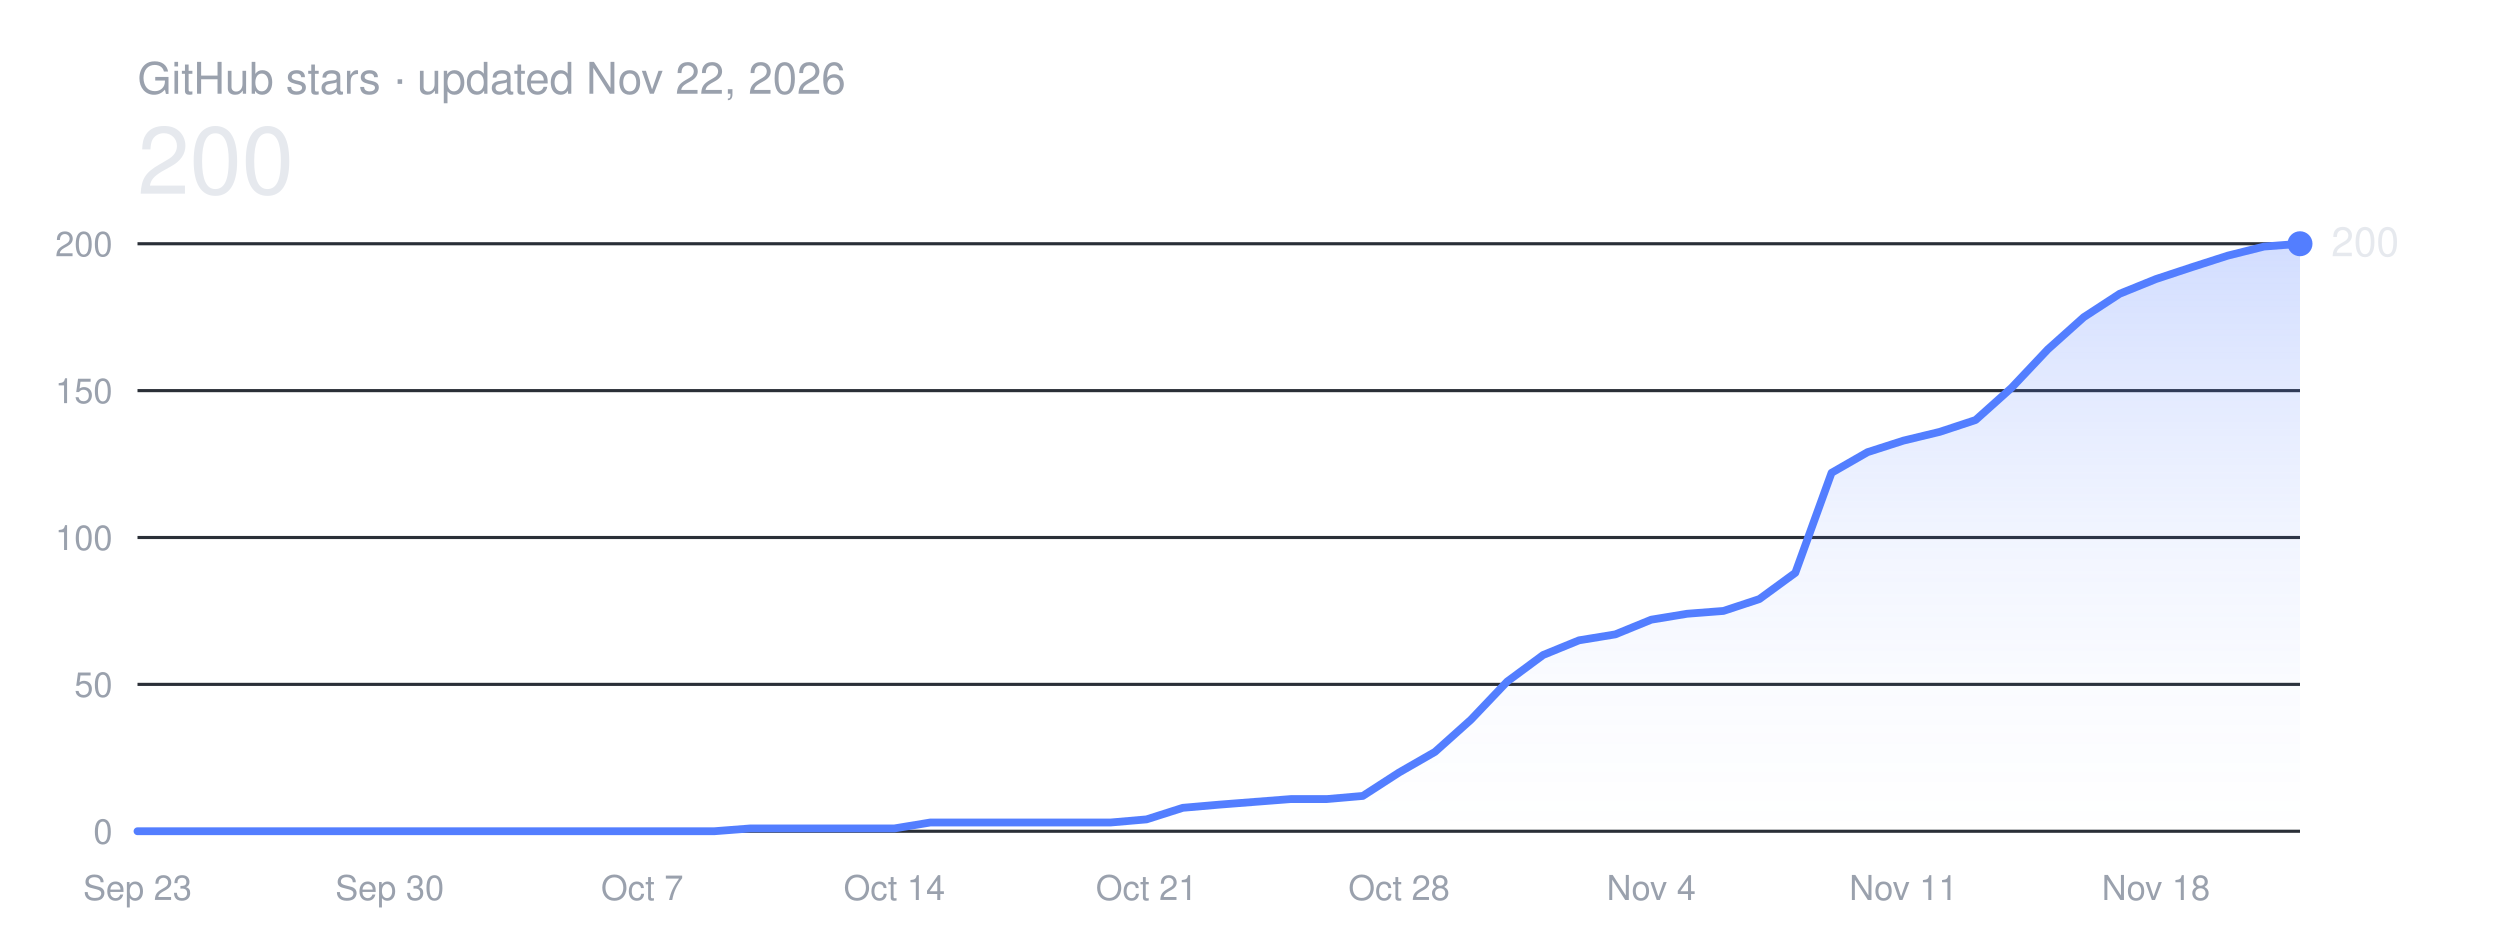
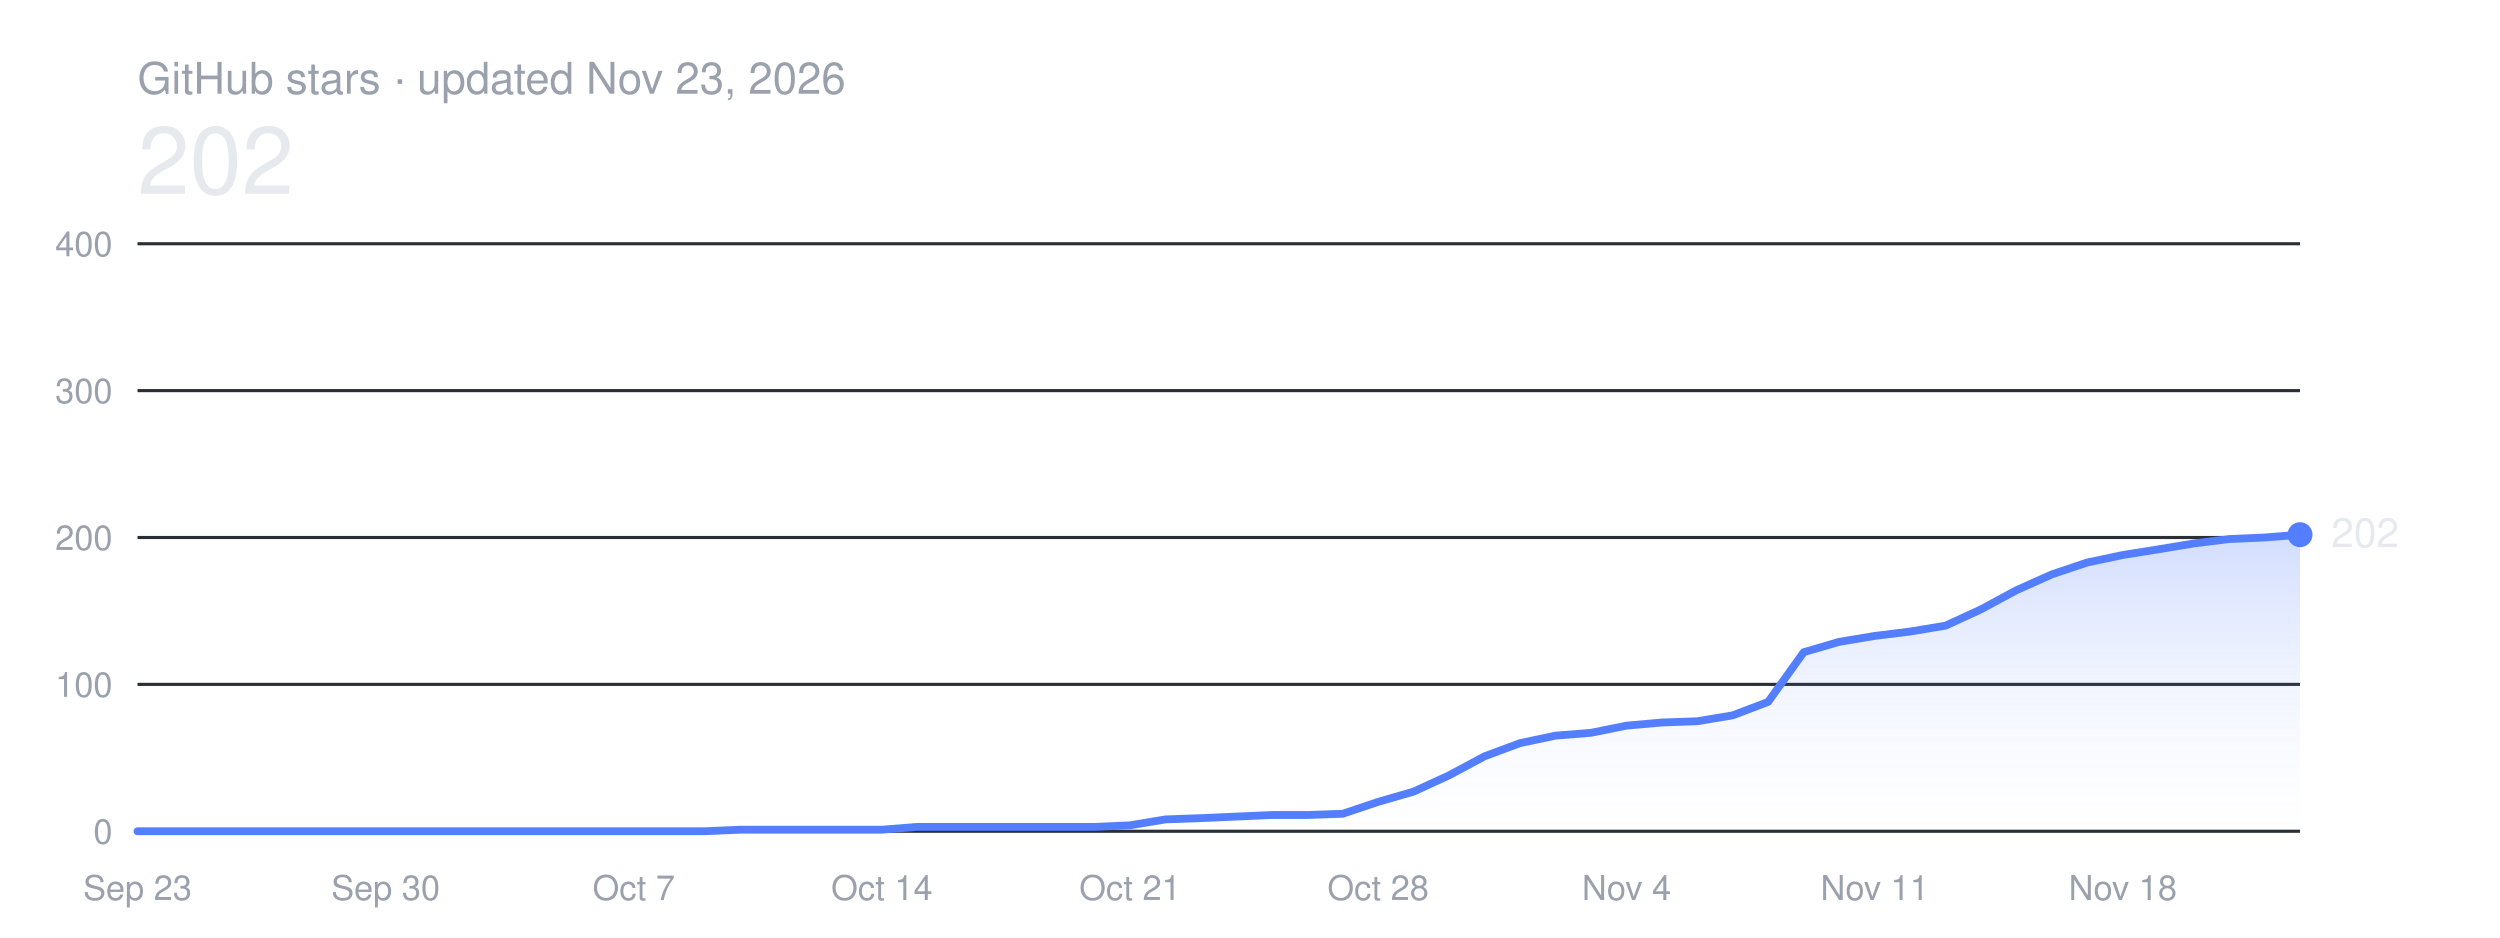
<svg xmlns="http://www.w3.org/2000/svg" width="800" height="300" viewBox="0 0 800 300" font-family="-apple-system, BlinkMacSystemFont, 'Segoe UI', Helvetica, Arial, sans-serif">
  <defs>
    <linearGradient id="a" x1="0" x2="0" y1="0" y2="1">
      <stop offset="0" stop-color="#537eff" stop-opacity="0.26" />
      <stop offset="0.25" stop-color="#537eff" stop-opacity="0.16" />
      <stop offset="0.5" stop-color="#537eff" stop-opacity="0.08" />
      <stop offset="0.75" stop-color="#537eff" stop-opacity="0.03" />
      <stop offset="1" stop-color="#537eff" stop-opacity="0" />
    </linearGradient>
  </defs>
-   <text x="44" y="30" font-size="14" fill="#9aa1ad">GitHub stars · updated Nov 22, 2026</text>
-   <text x="44" y="62" font-size="30" font-weight="300" fill="#e6e9ee">200</text>
+   <text x="44" y="30" font-size="14" fill="#9aa1ad">GitHub stars · updated Nov 23, 2026</text>
+   <text x="44" y="62" font-size="30" font-weight="300" fill="#e6e9ee">202</text>
  <line x1="44" x2="736" y1="266.0" y2="266.0" stroke="#2a2f37" stroke-width="1" />
  <text x="36" y="270.0" font-size="11" fill="#9aa1ad" text-anchor="end">0</text>
  <line x1="44" x2="736" y1="219.0" y2="219.0" stroke="#2a2f37" stroke-width="1" />
-   <text x="36" y="223.0" font-size="11" fill="#9aa1ad" text-anchor="end">50</text>
+   <text x="36" y="223.0" font-size="11" fill="#9aa1ad" text-anchor="end">100</text>
  <line x1="44" x2="736" y1="172.0" y2="172.0" stroke="#2a2f37" stroke-width="1" />
-   <text x="36" y="176.0" font-size="11" fill="#9aa1ad" text-anchor="end">100</text>
+   <text x="36" y="176.0" font-size="11" fill="#9aa1ad" text-anchor="end">200</text>
  <line x1="44" x2="736" y1="125.0" y2="125.0" stroke="#2a2f37" stroke-width="1" />
-   <text x="36" y="129.0" font-size="11" fill="#9aa1ad" text-anchor="end">150</text>
+   <text x="36" y="129.0" font-size="11" fill="#9aa1ad" text-anchor="end">300</text>
  <line x1="44" x2="736" y1="78.0" y2="78.0" stroke="#2a2f37" stroke-width="1" />
-   <text x="36" y="82.0" font-size="11" fill="#9aa1ad" text-anchor="end">200</text>
+   <text x="36" y="82.0" font-size="11" fill="#9aa1ad" text-anchor="end">400</text>
  <text x="44.0" y="288" font-size="11" fill="#9aa1ad" text-anchor="middle">Sep 23</text>
-   <text x="124.7" y="288" font-size="11" fill="#9aa1ad" text-anchor="middle">Sep 30</text>
-   <text x="205.5" y="288" font-size="11" fill="#9aa1ad" text-anchor="middle">Oct 7</text>
-   <text x="286.2" y="288" font-size="11" fill="#9aa1ad" text-anchor="middle">Oct 14</text>
-   <text x="366.9" y="288" font-size="11" fill="#9aa1ad" text-anchor="middle">Oct 21</text>
-   <text x="447.7" y="288" font-size="11" fill="#9aa1ad" text-anchor="middle">Oct 28</text>
-   <text x="528.4" y="288" font-size="11" fill="#9aa1ad" text-anchor="middle">Nov 4</text>
-   <text x="609.1" y="288" font-size="11" fill="#9aa1ad" text-anchor="middle">Nov 11</text>
-   <text x="689.9" y="288" font-size="11" fill="#9aa1ad" text-anchor="middle">Nov 18</text>
-   <polygon points="44,266.0 44.0,266.0 55.5,266.0 67.1,266.0 78.6,266.0 90.1,266.0 101.7,266.0 113.2,266.0 124.7,266.0 136.3,266.0 147.8,266.0 159.3,266.0 170.9,266.0 182.4,266.0 193.9,266.0 205.5,266.0 217.0,266.0 228.5,266.0 240.1,265.1 251.6,265.1 263.1,265.1 274.7,265.1 286.2,265.1 297.7,263.2 309.3,263.2 320.8,263.2 332.3,263.2 343.9,263.2 355.4,263.2 366.9,262.2 378.5,258.5 390.0,257.5 401.5,256.6 413.1,255.7 424.6,255.7 436.1,254.7 447.7,247.2 459.2,240.6 470.7,230.3 482.3,218.1 493.8,209.6 505.3,204.9 516.9,203.0 528.4,198.3 539.9,196.4 551.5,195.5 563.0,191.7 574.5,183.3 586.1,151.3 597.6,144.7 609.1,141.0 620.7,138.2 632.2,134.4 643.7,124.1 655.3,111.8 666.8,101.5 678.3,94.0 689.9,89.3 701.4,85.5 712.9,81.8 724.5,78.9 736.0,78.0 736.0,266.0" fill="url(#a)" />
-   <polyline points="44.0,266.0 55.5,266.0 67.1,266.0 78.6,266.0 90.1,266.0 101.7,266.0 113.2,266.0 124.7,266.0 136.3,266.0 147.8,266.0 159.3,266.0 170.9,266.0 182.4,266.0 193.9,266.0 205.5,266.0 217.0,266.0 228.5,266.0 240.1,265.1 251.6,265.1 263.1,265.1 274.7,265.1 286.2,265.1 297.7,263.2 309.3,263.2 320.8,263.2 332.3,263.2 343.9,263.2 355.4,263.2 366.9,262.2 378.5,258.5 390.0,257.5 401.5,256.6 413.1,255.7 424.6,255.7 436.1,254.7 447.7,247.2 459.2,240.6 470.7,230.3 482.3,218.1 493.8,209.6 505.3,204.9 516.9,203.0 528.4,198.3 539.9,196.4 551.5,195.5 563.0,191.7 574.5,183.3 586.1,151.3 597.6,144.7 609.1,141.0 620.7,138.2 632.2,134.4 643.7,124.1 655.3,111.8 666.8,101.5 678.3,94.0 689.9,89.3 701.4,85.5 712.9,81.8 724.5,78.9 736.0,78.0" fill="none" stroke="#537eff" stroke-width="2.5" stroke-linejoin="round" stroke-linecap="round" />
-   <circle cx="736.0" cy="78.0" r="4" fill="#537eff" />
-   <text x="746.0" y="82.0" font-size="13" fill="#e6e9ee">200</text>
+   <text x="123.4" y="288" font-size="11" fill="#9aa1ad" text-anchor="middle">Sep 30</text>
+   <text x="202.8" y="288" font-size="11" fill="#9aa1ad" text-anchor="middle">Oct 7</text>
+   <text x="282.2" y="288" font-size="11" fill="#9aa1ad" text-anchor="middle">Oct 14</text>
+   <text x="361.6" y="288" font-size="11" fill="#9aa1ad" text-anchor="middle">Oct 21</text>
+   <text x="441.0" y="288" font-size="11" fill="#9aa1ad" text-anchor="middle">Oct 28</text>
+   <text x="520.5" y="288" font-size="11" fill="#9aa1ad" text-anchor="middle">Nov 4</text>
+   <text x="599.9" y="288" font-size="11" fill="#9aa1ad" text-anchor="middle">Nov 11</text>
+   <text x="679.3" y="288" font-size="11" fill="#9aa1ad" text-anchor="middle">Nov 18</text>
+   <polygon points="44,266.0 44.0,266.0 55.3,266.0 66.7,266.0 78.0,266.0 89.4,266.0 100.7,266.0 112.1,266.0 123.4,266.0 134.8,266.0 146.1,266.0 157.4,266.0 168.8,266.0 180.1,266.0 191.5,266.0 202.8,266.0 214.2,266.0 225.5,266.0 236.9,265.5 248.2,265.5 259.5,265.5 270.9,265.5 282.2,265.5 293.6,264.6 304.9,264.6 316.3,264.6 327.6,264.6 339.0,264.6 350.3,264.6 361.6,264.1 373.0,262.2 384.3,261.8 395.7,261.3 407.0,260.8 418.4,260.8 429.7,260.4 441.0,256.6 452.4,253.3 463.7,248.1 475.1,242.0 486.4,237.8 497.8,235.4 509.1,234.5 520.5,232.2 531.8,231.2 543.1,230.8 554.5,228.9 565.8,224.6 577.2,208.7 588.5,205.4 599.9,203.5 611.2,202.1 622.6,200.2 633.9,195.0 645.2,188.9 656.6,183.8 667.9,180.0 679.3,177.6 690.6,175.8 702.0,173.9 713.3,172.5 724.7,172.0 736.0,171.1 736.0,266.0" fill="url(#a)" />
+   <polyline points="44.0,266.0 55.3,266.0 66.7,266.0 78.0,266.0 89.4,266.0 100.7,266.0 112.1,266.0 123.4,266.0 134.8,266.0 146.1,266.0 157.4,266.0 168.8,266.0 180.1,266.0 191.5,266.0 202.8,266.0 214.2,266.0 225.5,266.0 236.9,265.5 248.2,265.5 259.5,265.5 270.9,265.5 282.2,265.5 293.6,264.6 304.9,264.6 316.3,264.6 327.6,264.6 339.0,264.6 350.3,264.6 361.6,264.1 373.0,262.2 384.3,261.8 395.7,261.3 407.0,260.8 418.4,260.8 429.7,260.4 441.0,256.6 452.4,253.3 463.7,248.1 475.1,242.0 486.4,237.8 497.8,235.4 509.1,234.5 520.5,232.2 531.8,231.2 543.1,230.8 554.5,228.9 565.8,224.6 577.2,208.7 588.5,205.4 599.9,203.5 611.2,202.1 622.6,200.2 633.9,195.0 645.2,188.9 656.6,183.8 667.9,180.0 679.3,177.6 690.6,175.8 702.0,173.9 713.3,172.5 724.7,172.0 736.0,171.1" fill="none" stroke="#537eff" stroke-width="2.5" stroke-linejoin="round" stroke-linecap="round" />
+   <circle cx="736.0" cy="171.1" r="4" fill="#537eff" />
+   <text x="746.0" y="175.1" font-size="13" fill="#e6e9ee">202</text>
</svg>
